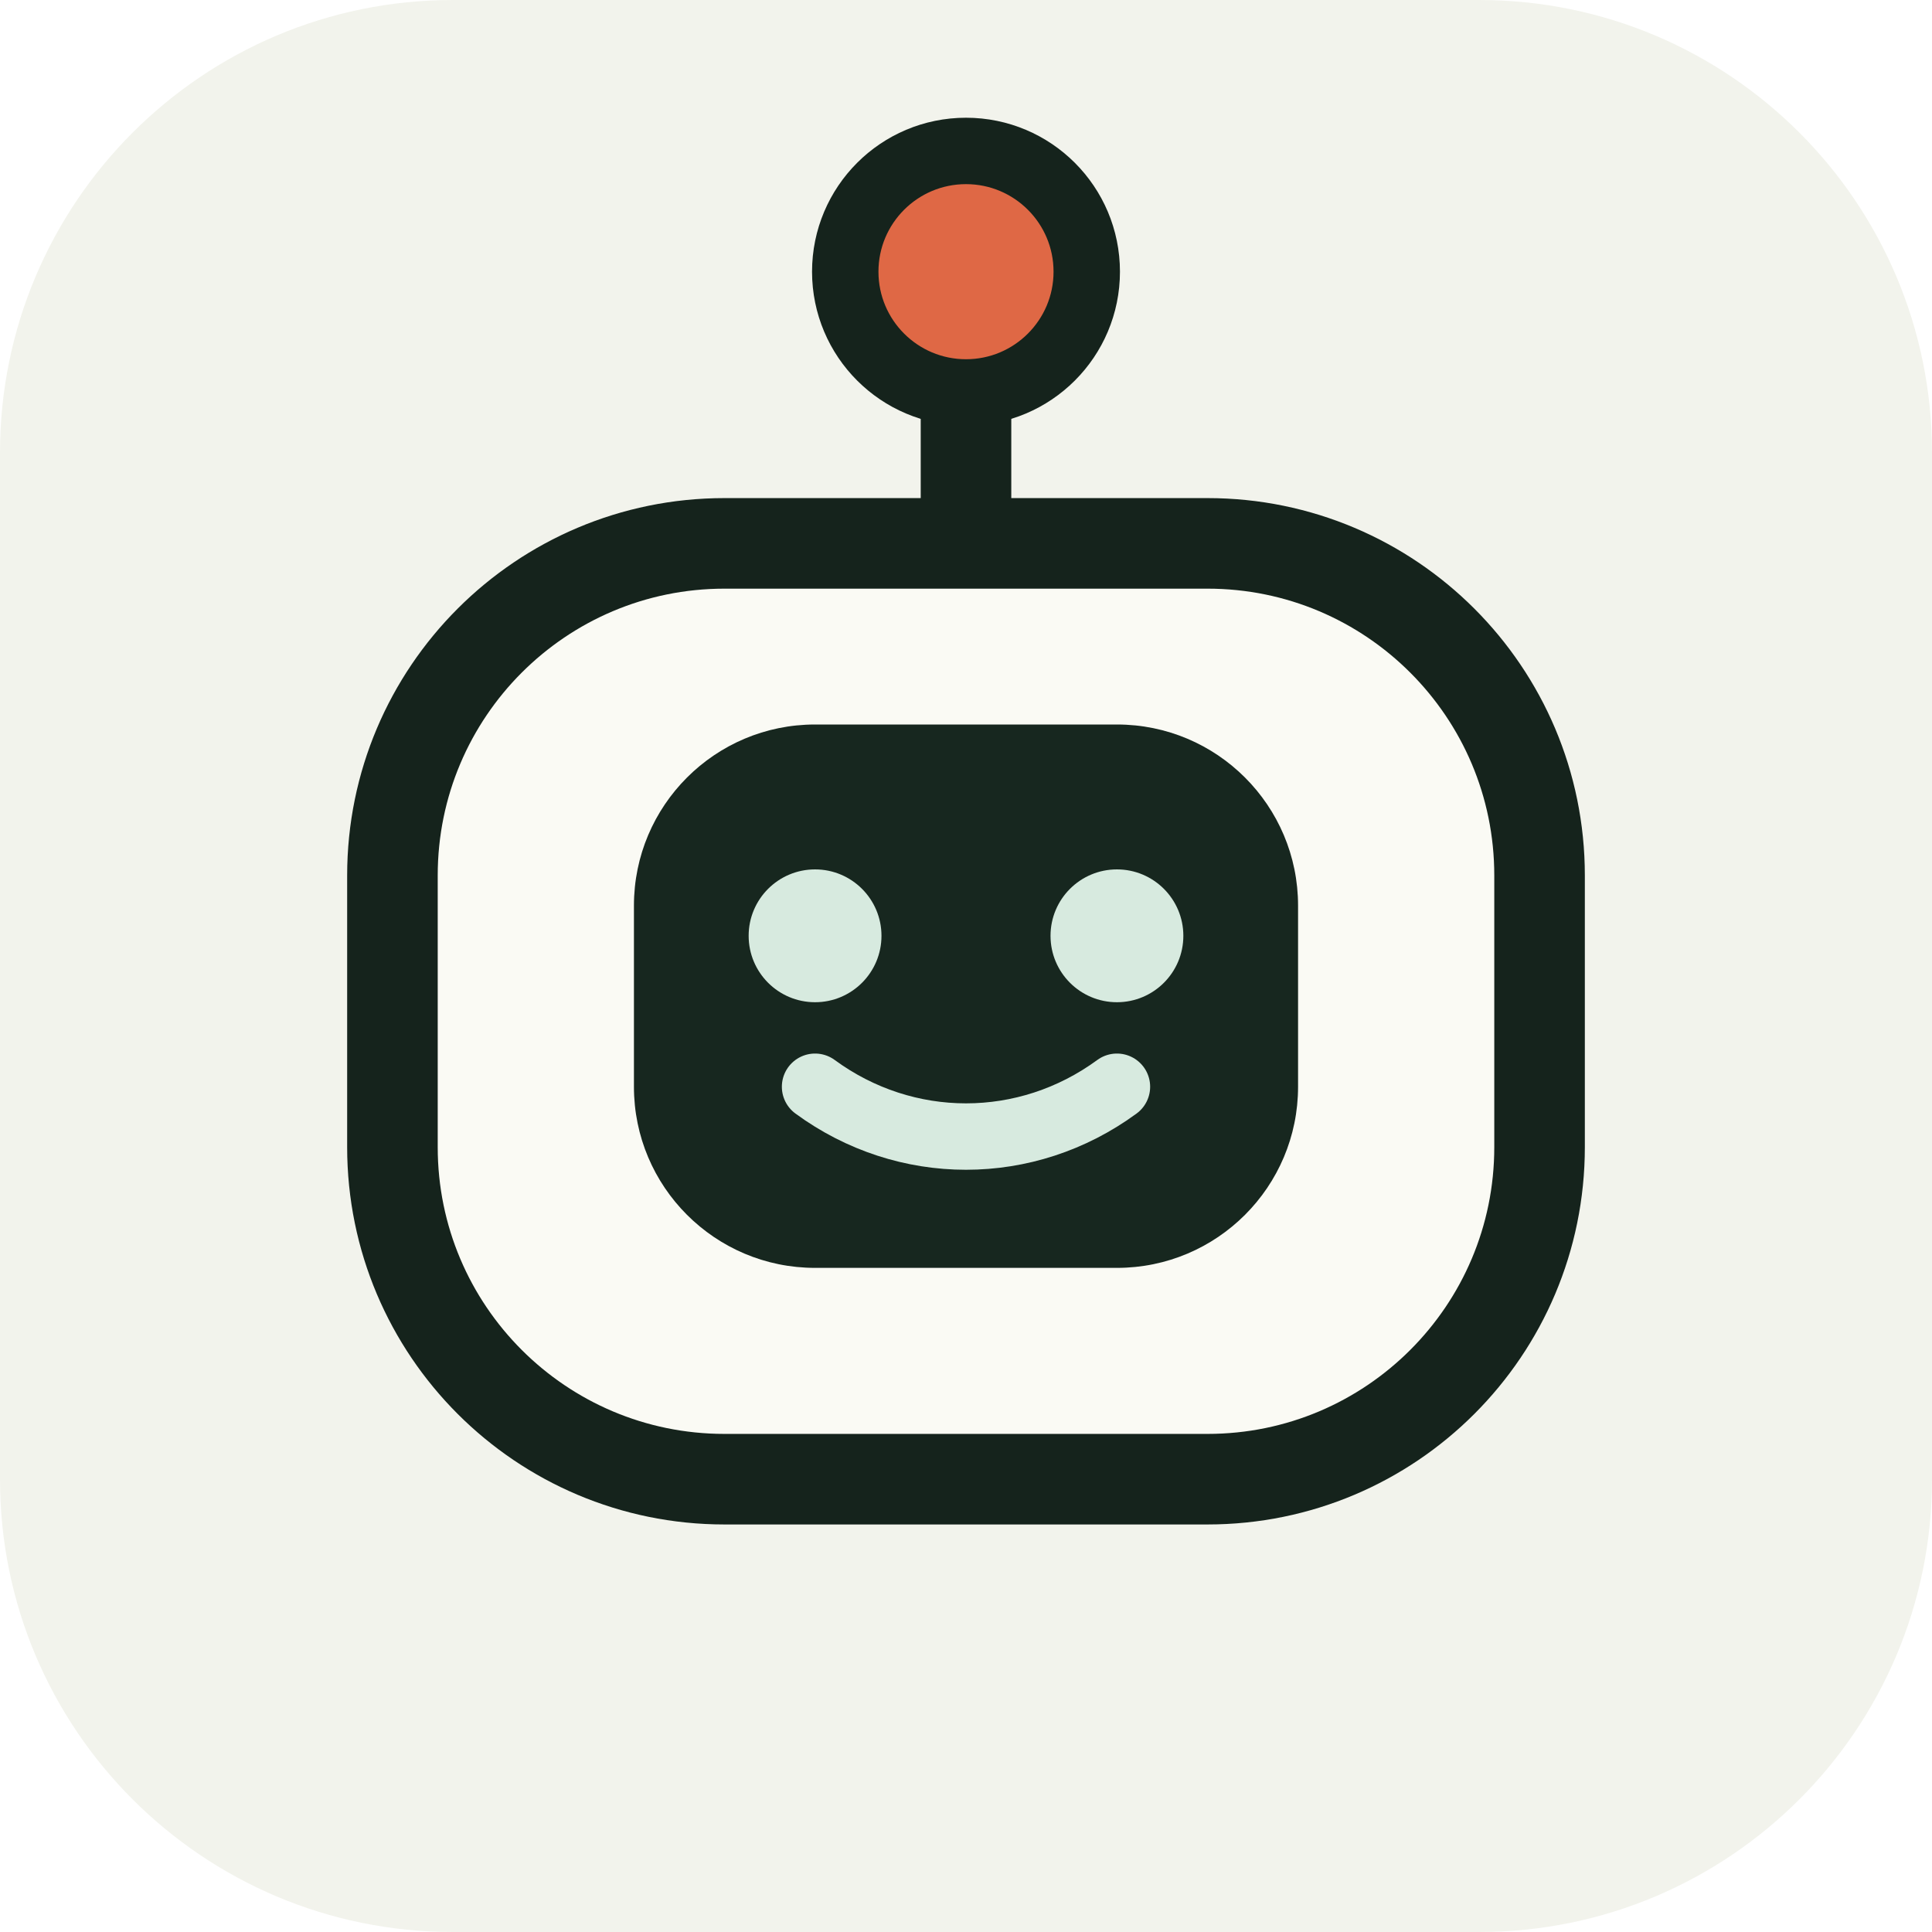
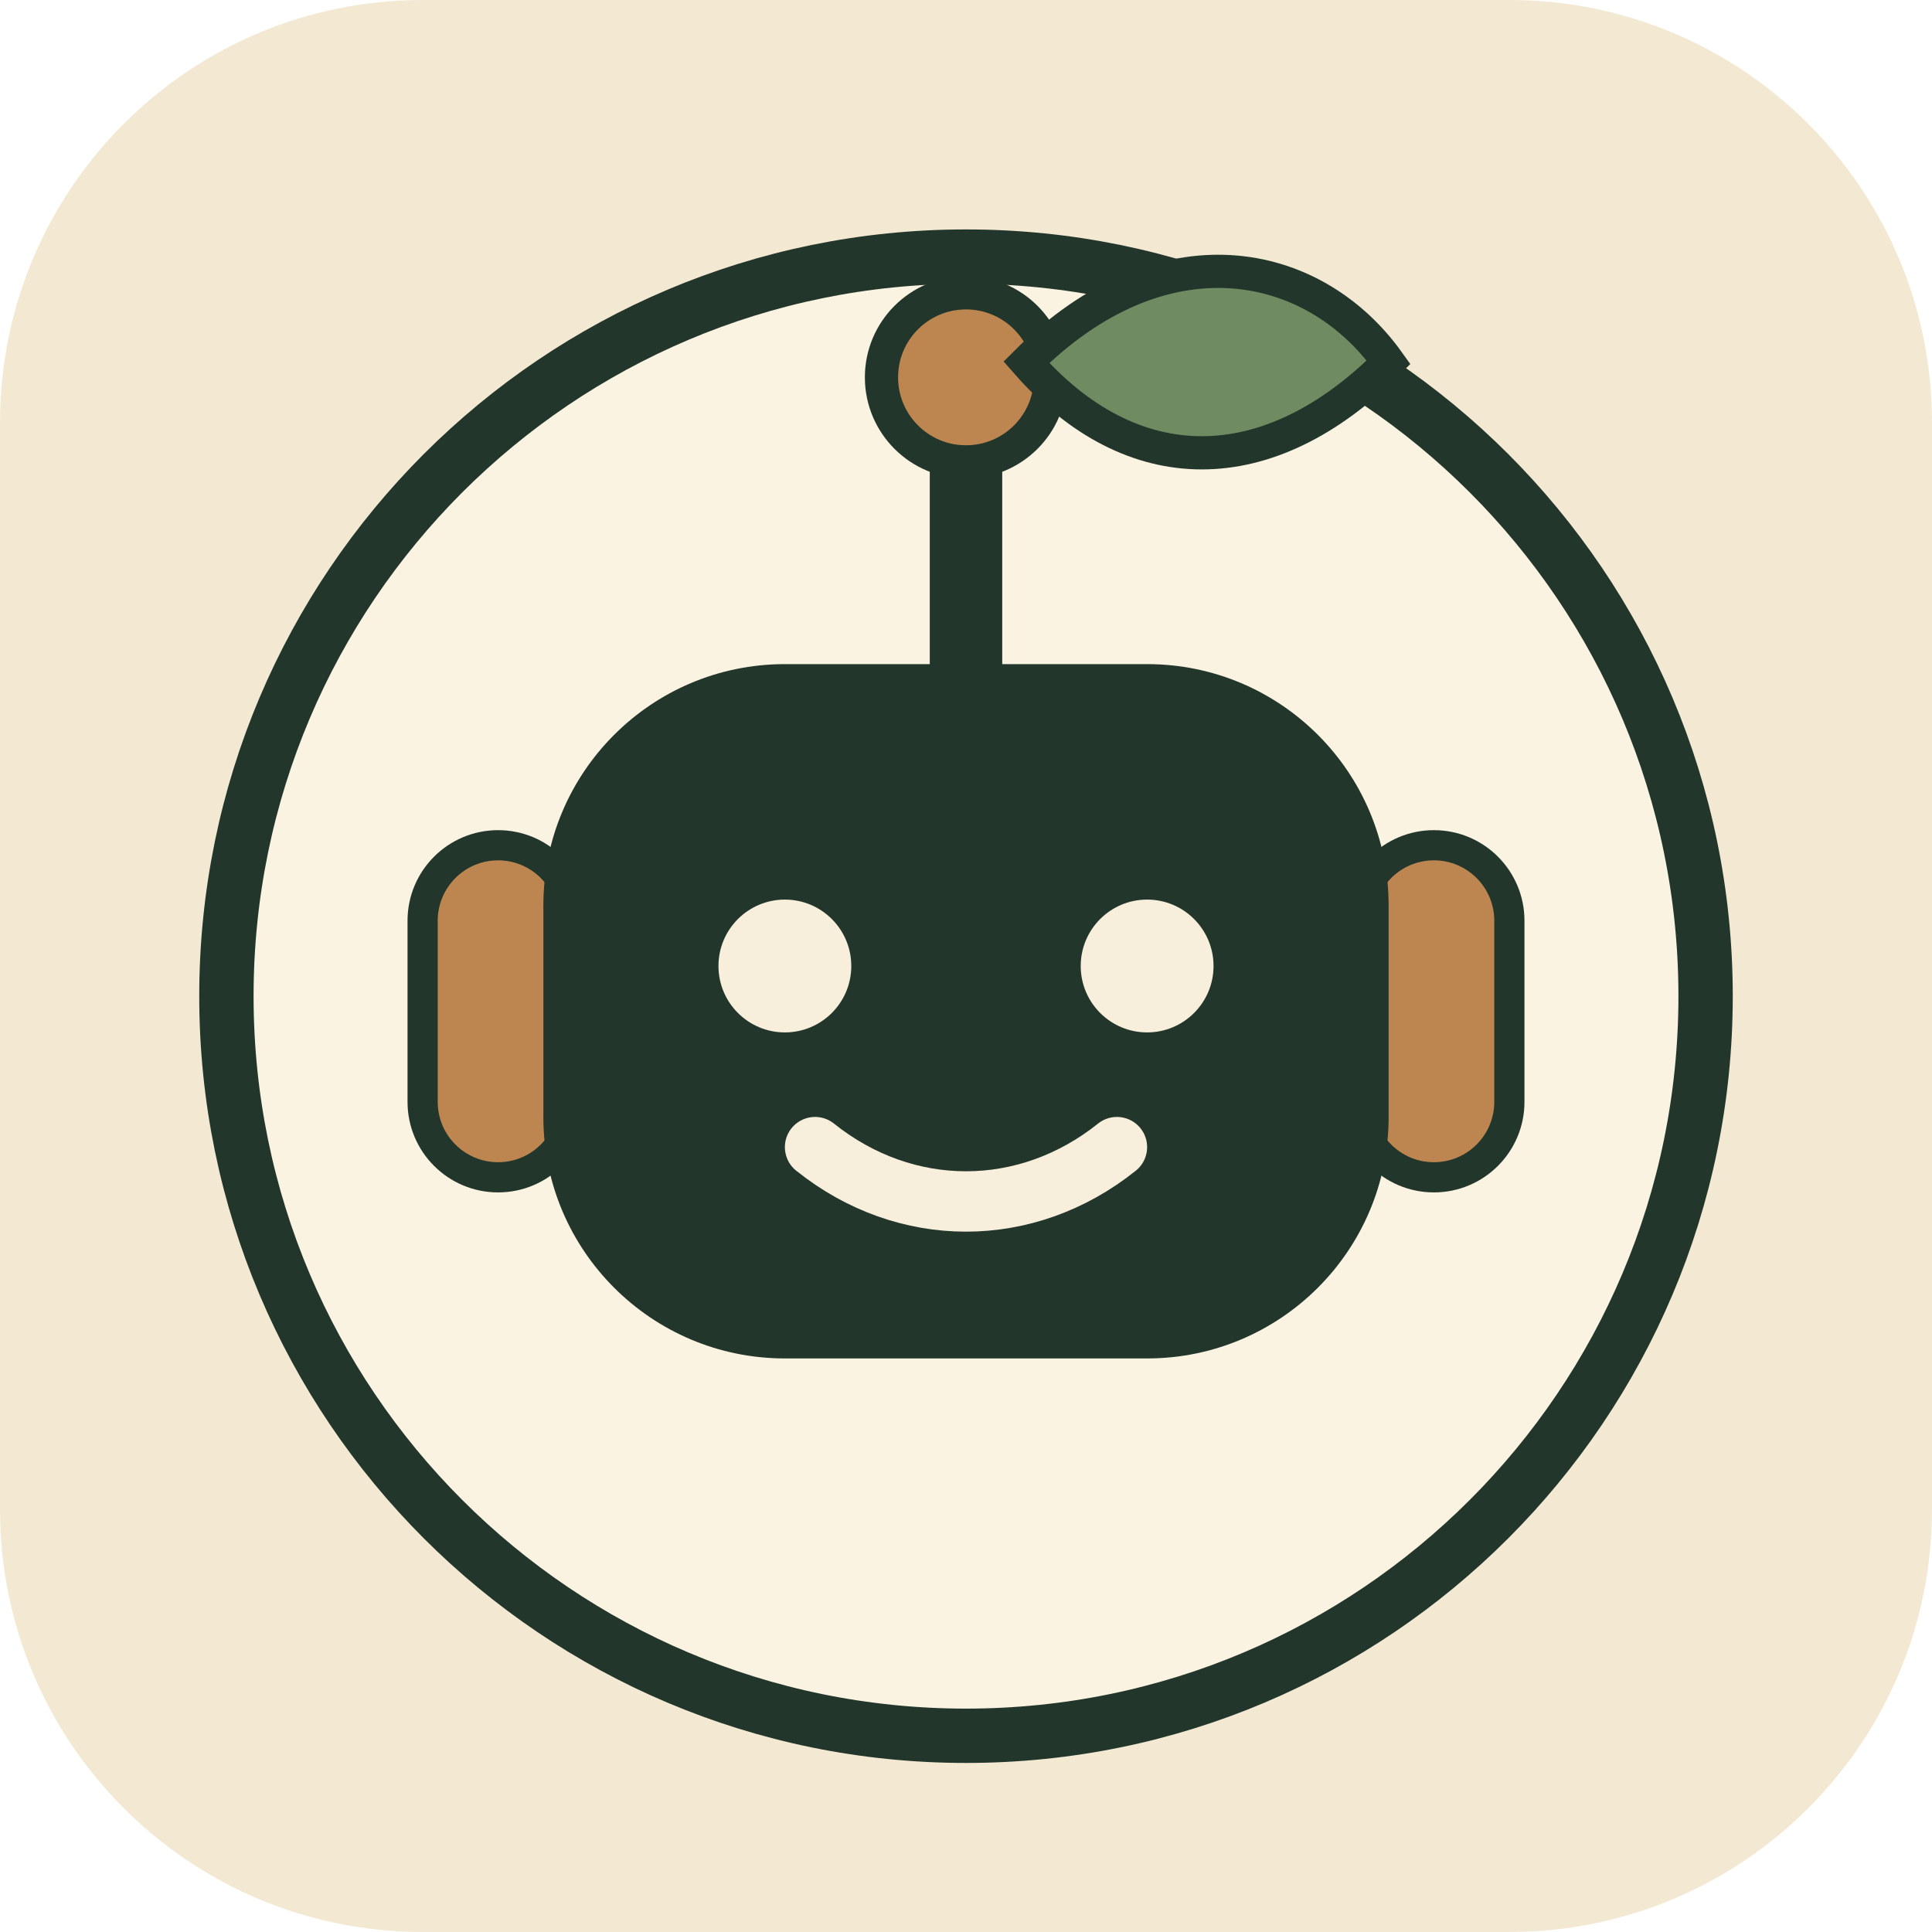
<svg xmlns="http://www.w3.org/2000/svg" viewBox="0 0 64 64">
-   <rect width="64" height="64" rx="15" fill="#f2f3ec" />
-   <path d="M32 18V10" fill="none" stroke="#15231c" stroke-width="3" stroke-linecap="round" />
-   <circle cx="32" cy="9" r="4" fill="#df6845" stroke="#15231c" stroke-width="2.2" />
-   <rect x="13" y="18" width="38" height="31" rx="11" fill="#fafaf4" stroke="#15231c" stroke-width="3" />
-   <rect x="21" y="24" width="22" height="18" rx="6" fill="#17271f" />
-   <circle cx="27" cy="31" r="2.2" fill="#d7eadf" />
-   <circle cx="37" cy="31" r="2.2" fill="#d7eadf" />
-   <path d="M27 36c3 2.2 7 2.2 10 0" fill="none" stroke="#d7eadf" stroke-width="2.2" stroke-linecap="round" />
+   <rect width="64" height="64" rx="14" fill="#f3e9d3" />
+   <circle cx="32" cy="33" r="24.5" fill="#fbf3e1" stroke="#22362b" stroke-width="1.8" />
+   <path d="M32 22V14" fill="none" stroke="#22362b" stroke-width="2.4" stroke-linecap="round" />
+   <circle cx="32" cy="12.5" r="2.8" fill="#bd8650" stroke="#22362b" stroke-width="1.1" />
+   <path d="M34 12c4.5-4.5 9.5-3.5 12 0-4 4-8.5 4-12 0Z" fill="#6f8b62" stroke="#22362b" stroke-width="1.1" />
+   <rect x="14" y="28" width="5" height="11" rx="2.5" fill="#bd8650" stroke="#22362b" stroke-width="1" />
+   <rect x="45" y="28" width="5" height="11" rx="2.5" fill="#bd8650" stroke="#22362b" stroke-width="1" />
+   <rect x="18" y="22" width="28" height="23" rx="8" fill="#22362b" />
+   <circle cx="26" cy="32" r="2.2" fill="#f7eedb" />
+   <circle cx="38" cy="32" r="2.2" fill="#f7eedb" />
+   <path d="M27 38c3 2.4 7 2.4 10 0" fill="none" stroke="#f7eedb" stroke-width="2" stroke-linecap="round" />
</svg>
